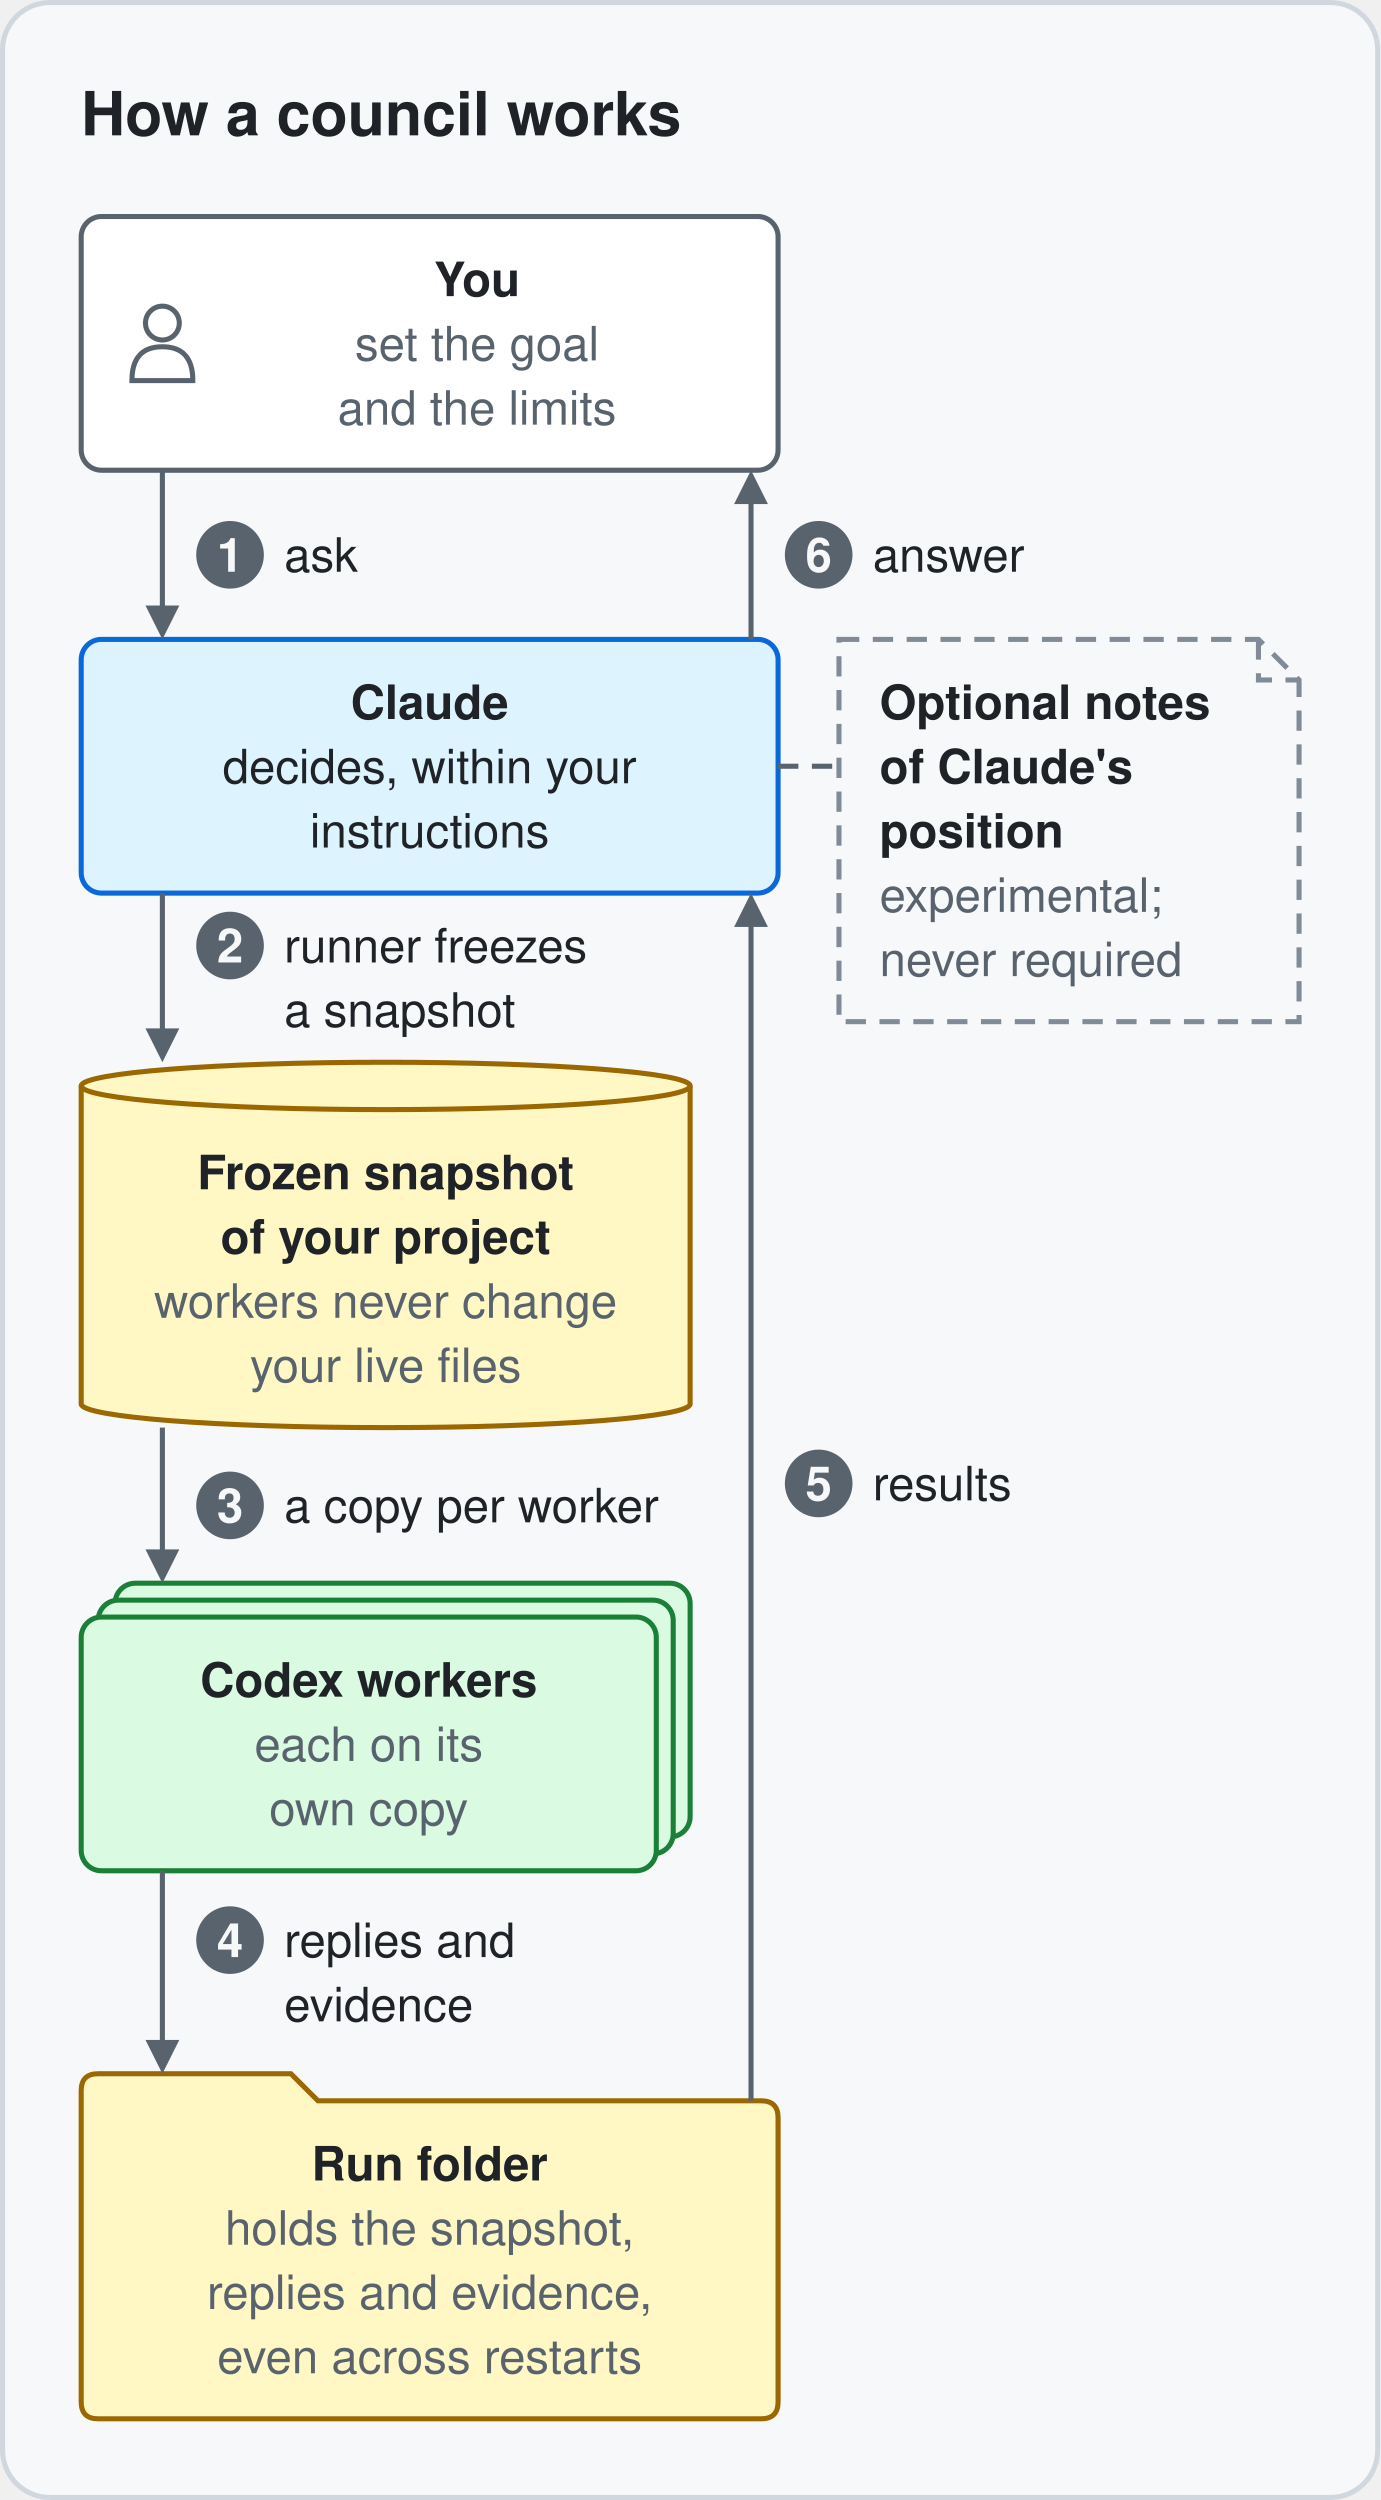
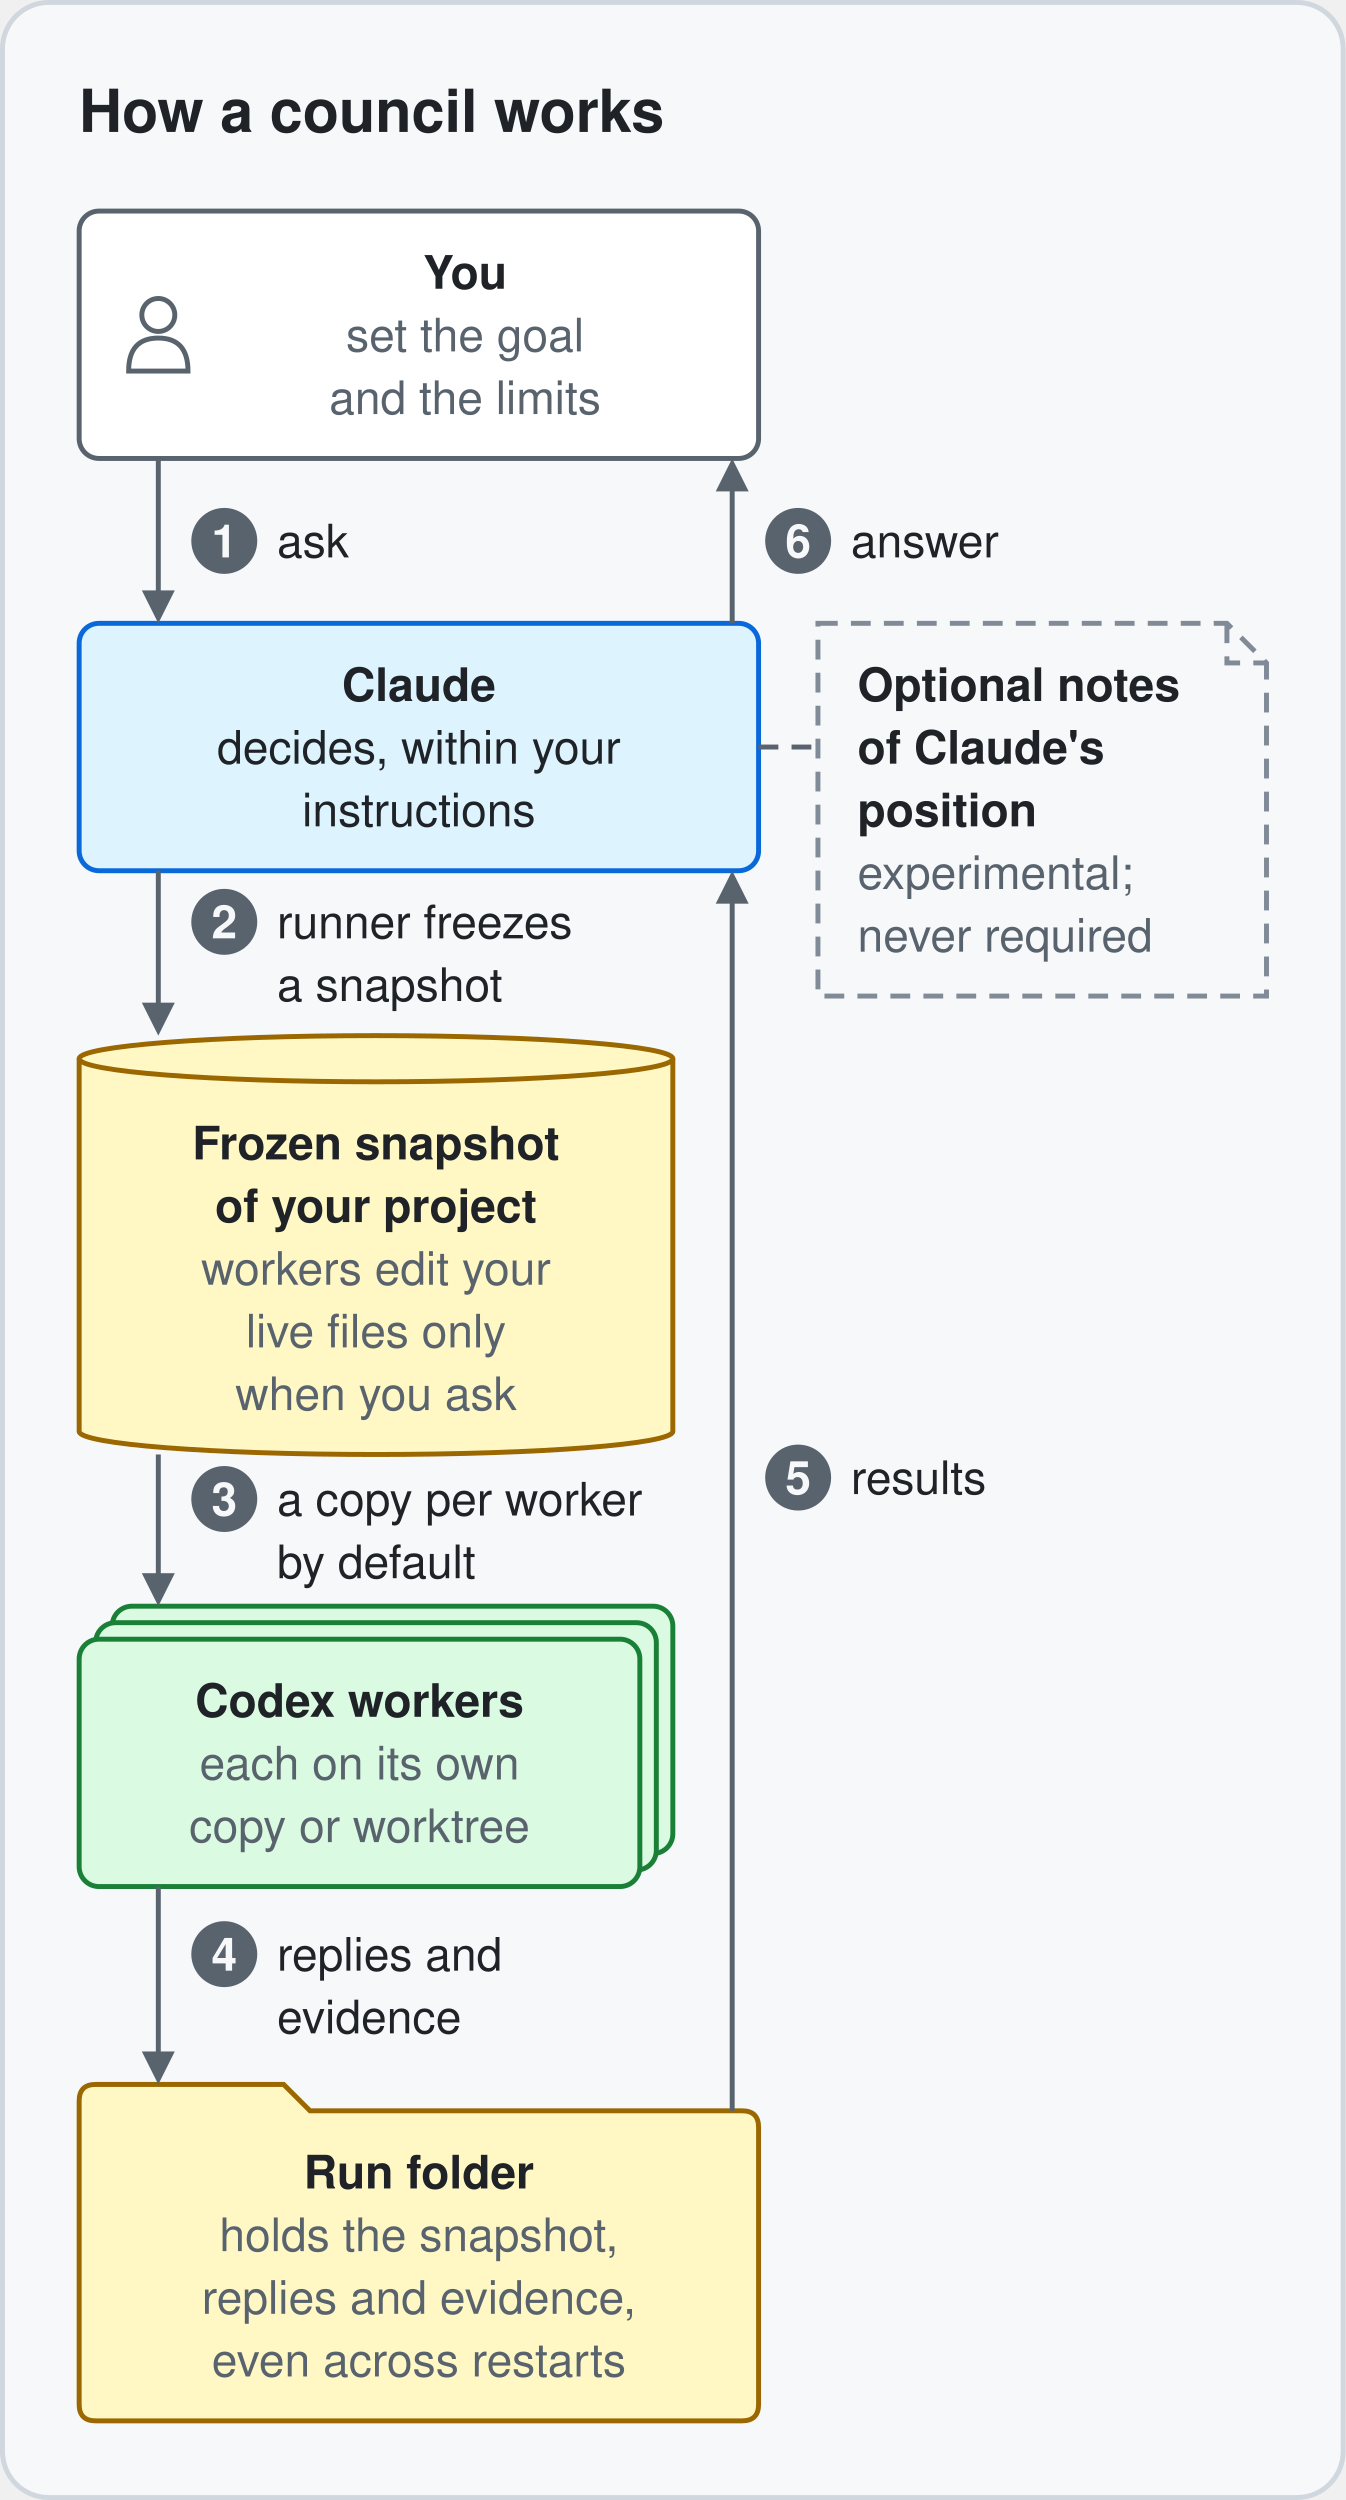
- <svg xmlns="http://www.w3.org/2000/svg" width="408" height="739" viewBox="0 0 408 739" role="img">
+ <svg xmlns="http://www.w3.org/2000/svg" width="408" height="758" viewBox="0 0 408 758" role="img">
  <style>
text{font-family:"Helvetica Neue",Helvetica,Arial,"Liberation Sans","Nimbus Sans",sans-serif}
rect,path,polygon,polyline,circle{stroke-width:1.5}
.dash{stroke-dasharray:6 4}
.title{font-size:18px;font-weight:700}
.b{font-size:14px;font-weight:700}
.t{font-size:14px;font-weight:400}
.s{font-size:14px;font-weight:400}
.c{font-size:14px;font-weight:400;font-family:ui-monospace,SFMono-Regular,Menlo,Consolas,"Liberation Mono",monospace}
.n{font-size:14px;font-weight:700}
text{fill:#1f2328}
.s,.c,.n{fill:#59636e}
.bg{fill:#f6f8fa;stroke:#d0d7de}
.ln{fill:none;stroke:#59636e}
.hd,.badge{fill:#59636e}
.life{fill:none;stroke:#818b98;stroke-dasharray:5 5}
.dot{fill:#1f2328}
.ring{fill:none;stroke:#1f2328}
.bt,.bd{fill:#f6f8fa}
.k-plain{fill:#ffffff;stroke:#818b98}
.k-you{fill:#ffffff;stroke:#59636e}
.k-claude{fill:#ddf4ff;stroke:#0969da}
.k-runner{fill:#fbefff;stroke:#8250df}
.k-work{fill:#dafbe1;stroke:#1a7f37}
.k-store{fill:#fff8c5;stroke:#9a6700}
.k-warn{fill:#fff1e5;stroke:#bc4c00}
.k-stop{fill:#ffebe9;stroke:#cf222e}
.k-frame{fill:#f6f8fa;stroke:#818b98}
@media (prefers-color-scheme: dark){
text{fill:#f0f6fc}
.s,.c,.n{fill:#9198a1}
.bg{fill:#151b23;stroke:#3d444d}
.ln{fill:none;stroke:#9198a1}
.hd,.badge{fill:#9198a1}
.life{fill:none;stroke:#656c76;stroke-dasharray:5 5}
.dot{fill:#f0f6fc}
.ring{fill:none;stroke:#f0f6fc}
.bt,.bd{fill:#151b23}
.k-plain{fill:#0d1117;stroke:#656c76}
.k-you{fill:#0d1117;stroke:#9198a1}
.k-claude{fill:#0c2d6b;stroke:#4493f8}
.k-runner{fill:#271a3f;stroke:#ab7df8}
.k-work{fill:#0f2d1a;stroke:#3fb950}
.k-store{fill:#2e2410;stroke:#d29922}
.k-warn{fill:#3d1d0b;stroke:#f0883e}
.k-stop{fill:#3b1219;stroke:#f85149}
.k-frame{fill:#151b23;stroke:#656c76}
}
</style>
-   <rect class="bg" x="0.75" y="0.75" width="406.5" height="737.5" rx="14" />
+   <rect class="bg" x="0.75" y="0.75" width="406.5" height="756.5" rx="14" />
  <text x="24" y="40" class="title">How a council works</text>
  <rect class="k-you" x="24" y="64" width="206" height="75" rx="6" />
  <circle class="k-you" cx="48" cy="95.5" r="5" />
  <path class="k-you" d="M39,112.5 Q39,102.5 48,102.5 Q57,102.5 57,112.5 Z" />
  <text x="141" y="87.54" class="b" text-anchor="middle">You</text>
  <text x="141" y="106.54" class="s" text-anchor="middle">set the goal</text>
  <text x="141" y="125.54" class="s" text-anchor="middle">and the limits</text>
  <rect class="k-claude" x="24" y="189" width="206" height="75" rx="6" />
  <text x="127" y="212.54" class="b" text-anchor="middle">Claude</text>
  <text x="127" y="231.54" class="t" text-anchor="middle">decides, within your</text>
  <text x="127" y="250.54" class="t" text-anchor="middle">instructions</text>
-   <path class="k-store" d="M24,321 A90,7 0 0 1 204,321 V415 A90,7 0 0 1 24,415 Z" />
+   <path class="k-store" d="M24,321 A90,7 0 0 1 204,321 V434 A90,7 0 0 1 24,434 Z" />
  <path class="k-store" style="fill:none" d="M24,321 A90,7 0 0 0 204,321" />
  <text x="114" y="351.54" class="b" text-anchor="middle">Frozen snapshot</text>
  <text x="114" y="370.54" class="b" text-anchor="middle">of your project</text>
-   <text x="114" y="389.54" class="s" text-anchor="middle">workers never change</text>
-   <text x="114" y="408.54" class="s" text-anchor="middle">your live files</text>
-   <rect class="k-work" x="34" y="468" width="170" height="75" rx="6" />
-   <rect class="k-work" x="29" y="473" width="170" height="75" rx="6" />
-   <rect class="k-work" x="24" y="478" width="170" height="75" rx="6" />
-   <text x="109" y="501.54" class="b" text-anchor="middle">Codex workers</text>
-   <text x="109" y="520.54" class="s" text-anchor="middle">each on its</text>
-   <text x="109" y="539.54" class="s" text-anchor="middle">own copy</text>
-   <path class="k-store" d="M24,710 V618 Q24,613 29,613 H86 L94,621 H225 Q230,621 230,626 V710 Q230,715 225,715 H29 Q24,715 24,710 Z" />
-   <text x="127" y="644.54" class="b" text-anchor="middle">Run folder</text>
-   <text x="127" y="663.54" class="s" text-anchor="middle">holds the snapshot,</text>
-   <text x="127" y="682.54" class="s" text-anchor="middle">replies and evidence,</text>
-   <text x="127" y="701.54" class="s" text-anchor="middle">even across restarts</text>
+   <text x="114" y="389.54" class="s" text-anchor="middle">workers edit your</text>
+   <text x="114" y="408.54" class="s" text-anchor="middle">live files only</text>
+   <text x="114" y="427.54" class="s" text-anchor="middle">when you ask</text>
+   <rect class="k-work" x="34" y="487" width="170" height="75" rx="6" />
+   <rect class="k-work" x="29" y="492" width="170" height="75" rx="6" />
+   <rect class="k-work" x="24" y="497" width="170" height="75" rx="6" />
+   <text x="109" y="520.54" class="b" text-anchor="middle">Codex workers</text>
+   <text x="109" y="539.54" class="s" text-anchor="middle">each on its own</text>
+   <text x="109" y="558.54" class="s" text-anchor="middle">copy or worktree</text>
+   <path class="k-store" d="M24,729 V637 Q24,632 29,632 H86 L94,640 H225 Q230,640 230,645 V729 Q230,734 225,734 H29 Q24,734 24,729 Z" />
+   <text x="127" y="663.54" class="b" text-anchor="middle">Run folder</text>
+   <text x="127" y="682.54" class="s" text-anchor="middle">holds the snapshot,</text>
+   <text x="127" y="701.54" class="s" text-anchor="middle">replies and evidence,</text>
+   <text x="127" y="720.54" class="s" text-anchor="middle">even across restarts</text>
  <polyline class="ln" points="48,139 48,181" />
  <polygon class="hd" points="43,179 48,189 53,179" />
  <circle class="badge" cx="68" cy="164" r="10" />
  <text x="68" y="169" class="n bt" text-anchor="middle">1</text>
  <text x="84" y="169" class="t">ask</text>
  <polyline class="ln" points="48,264 48,306" />
  <polygon class="hd" points="43,304 48,314 53,304" />
  <circle class="badge" cx="68" cy="279.5" r="10" />
  <text x="68" y="284.5" class="n bt" text-anchor="middle">2</text>
  <text x="84" y="284.5" class="t">runner freezes</text>
  <text x="84" y="303.5" class="t">a snapshot</text>
-   <polyline class="ln" points="48,422 48,460" />
-   <polygon class="hd" points="43,458 48,468 53,458" />
-   <circle class="badge" cx="68" cy="445" r="10" />
-   <text x="68" y="450" class="n bt" text-anchor="middle">3</text>
-   <text x="84" y="450" class="t">a copy per worker</text>
-   <polyline class="ln" points="48,553 48,605" />
-   <polygon class="hd" points="43,603 48,613 53,603" />
-   <circle class="badge" cx="68" cy="573.5" r="10" />
-   <text x="68" y="578.5" class="n bt" text-anchor="middle">4</text>
-   <text x="84" y="578.5" class="t">replies and</text>
-   <text x="84" y="597.5" class="t">evidence</text>
-   <polyline class="ln" points="222,621 222,272" />
+   <polyline class="ln" points="48,441 48,479" />
+   <polygon class="hd" points="43,477 48,487 53,477" />
+   <circle class="badge" cx="68" cy="454.5" r="10" />
+   <text x="68" y="459.5" class="n bt" text-anchor="middle">3</text>
+   <text x="84" y="459.5" class="t">a copy per worker</text>
+   <text x="84" y="478.5" class="t">by default</text>
+   <polyline class="ln" points="48,572 48,624" />
+   <polygon class="hd" points="43,622 48,632 53,622" />
+   <circle class="badge" cx="68" cy="592.5" r="10" />
+   <text x="68" y="597.5" class="n bt" text-anchor="middle">4</text>
+   <text x="84" y="597.5" class="t">replies and</text>
+   <text x="84" y="616.5" class="t">evidence</text>
+   <polyline class="ln" points="222,640 222,272" />
  <polygon class="hd" points="227,274 222,264 217,274" />
-   <circle class="badge" cx="242" cy="438.5" r="10" />
-   <text x="242" y="443.5" class="n bt" text-anchor="middle">5</text>
-   <text x="258" y="443.5" class="t">results</text>
+   <circle class="badge" cx="242" cy="448" r="10" />
+   <text x="242" y="453" class="n bt" text-anchor="middle">5</text>
+   <text x="258" y="453" class="t">results</text>
  <polyline class="ln" points="222,189 222,147" />
  <polygon class="hd" points="227,149 222,139 217,149" />
  <circle class="badge" cx="242" cy="164" r="10" />
  <text x="242" y="169" class="n bt" text-anchor="middle">6</text>
  <text x="258" y="169" class="t">answer</text>
  <path class="k-frame dash" d="M248,189 H372 L384,201 V302 H248 Z" />
  <path class="k-frame dash" style="fill:none" d="M372,189 V201 H384" />
  <text x="260" y="212.54" class="b">Optional notes</text>
  <text x="260" y="231.54" class="b">of Claude's</text>
  <text x="260" y="250.54" class="b">position</text>
  <text x="260" y="269.54" class="s">experimental;</text>
  <text x="260" y="288.54" class="s">never required</text>
  <polyline class="ln dash" points="230,226.5 248,226.5" />
</svg>
